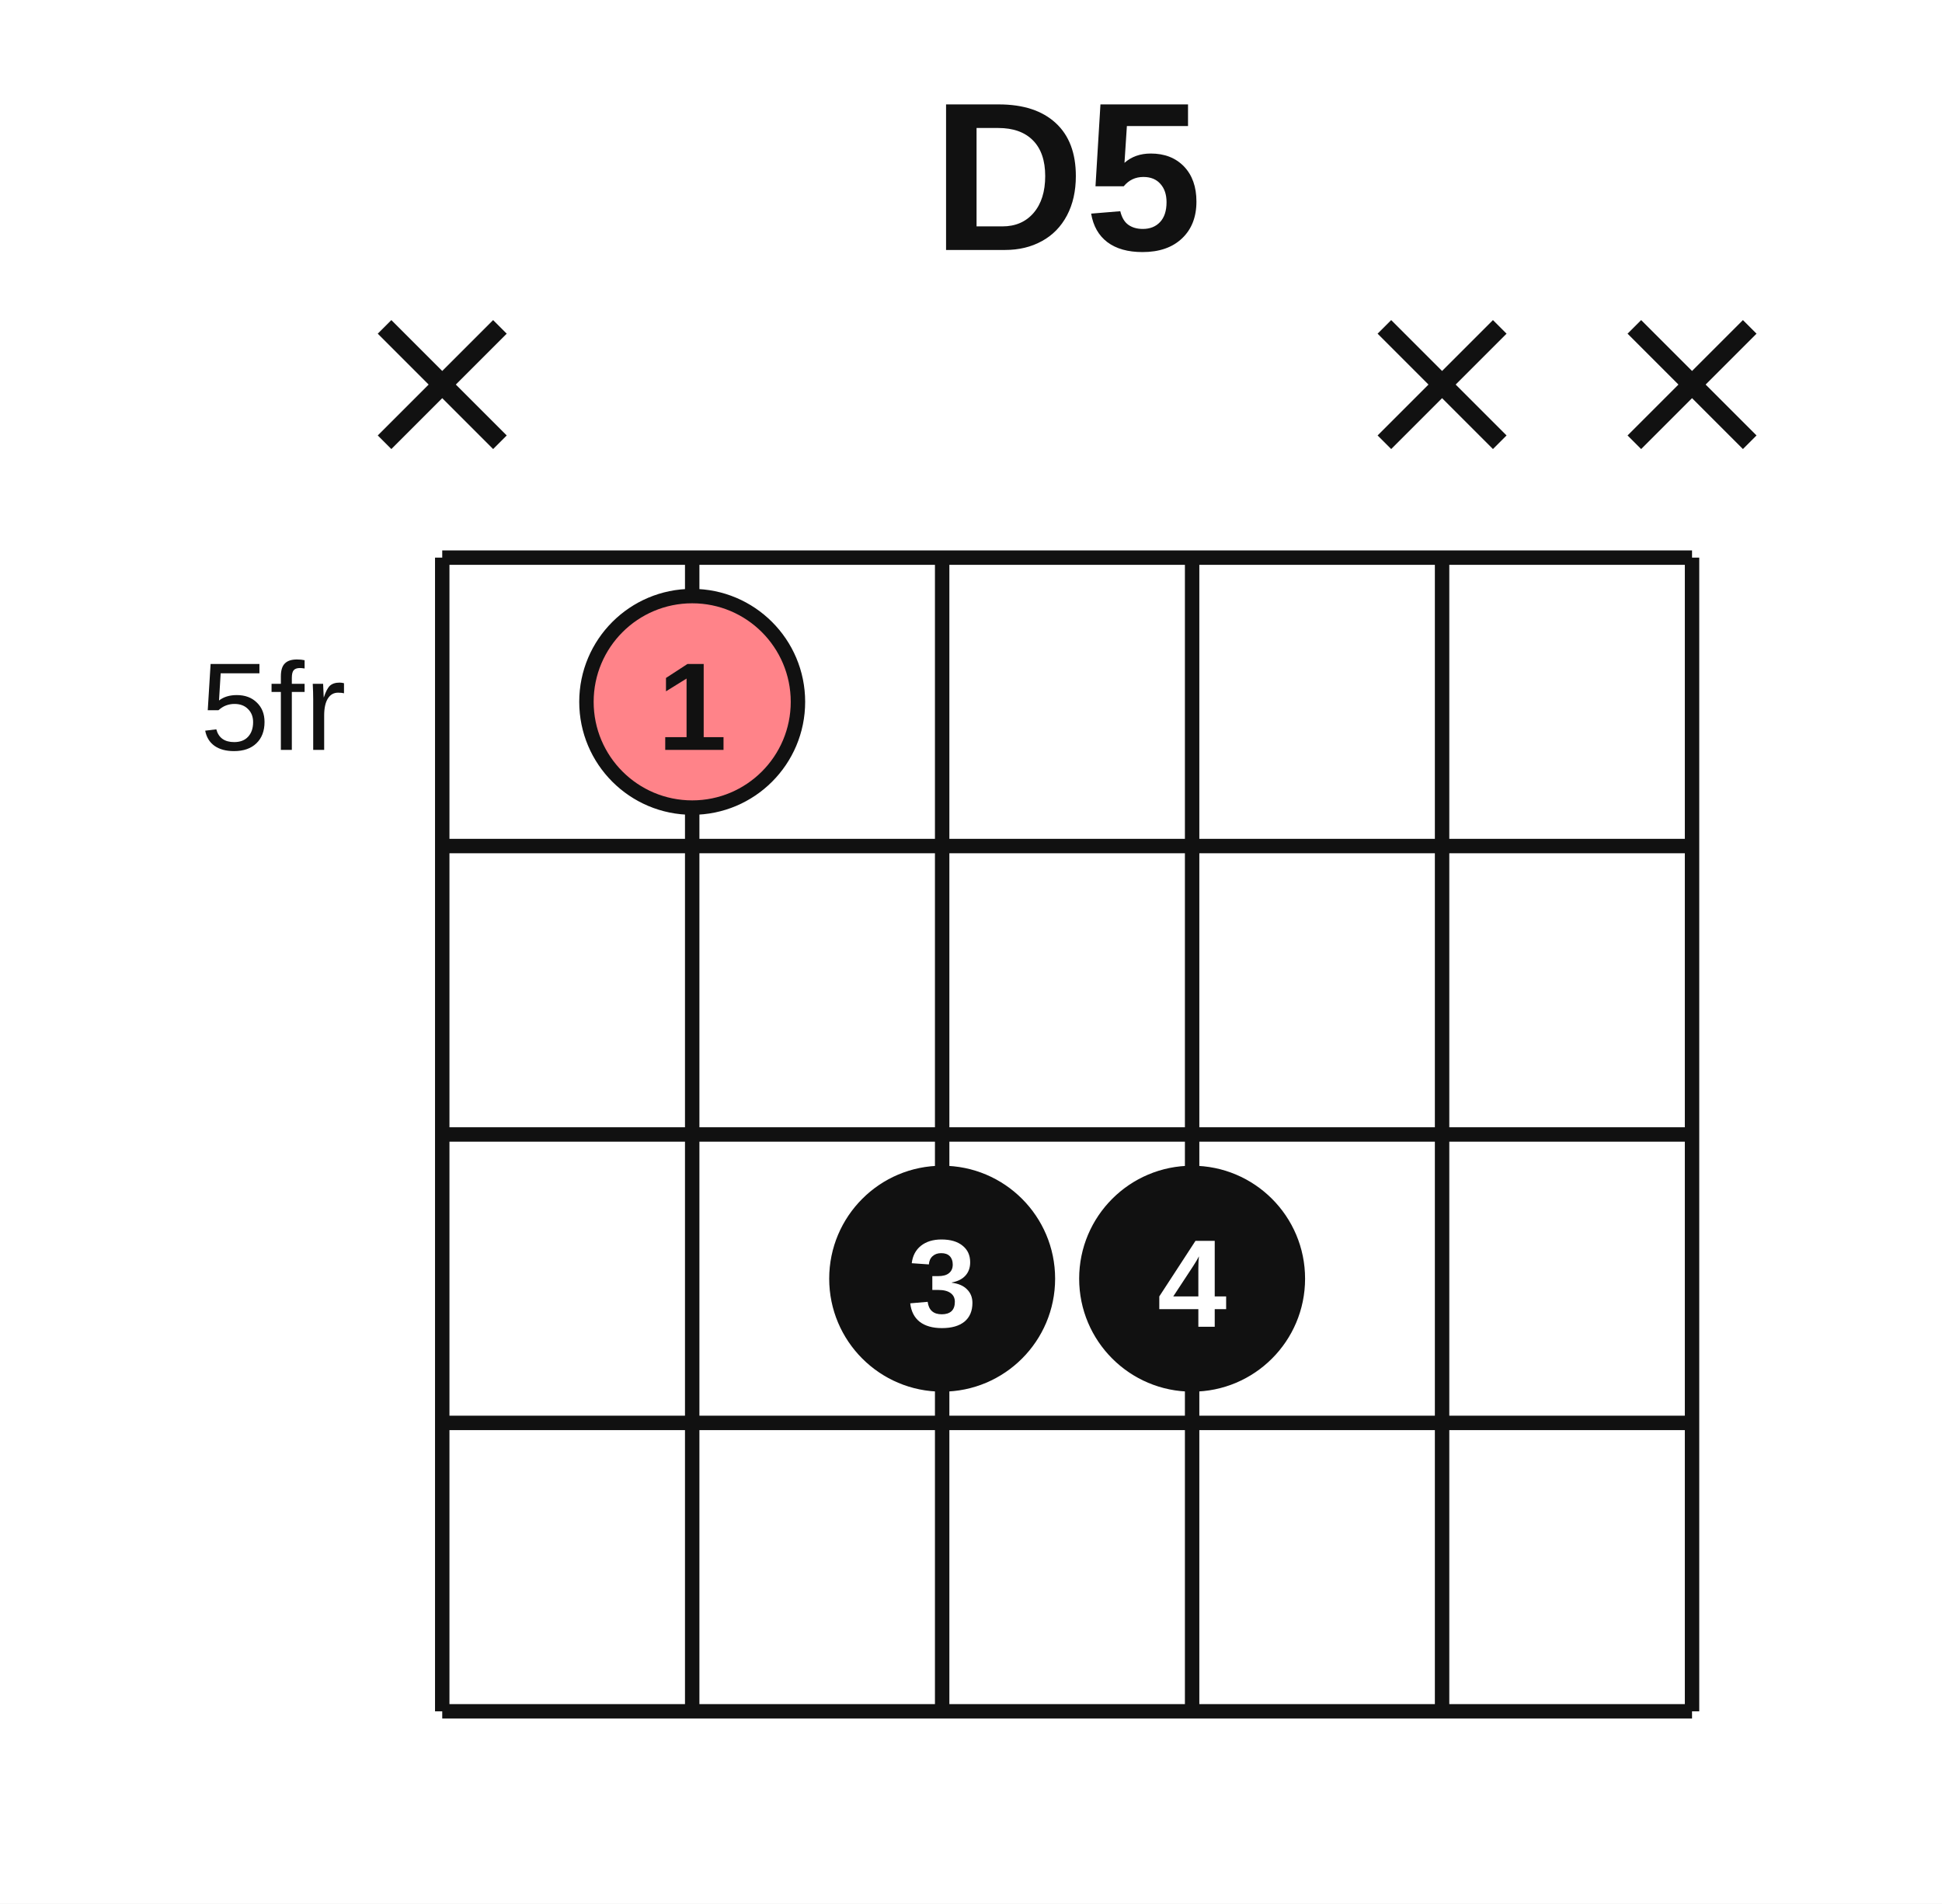
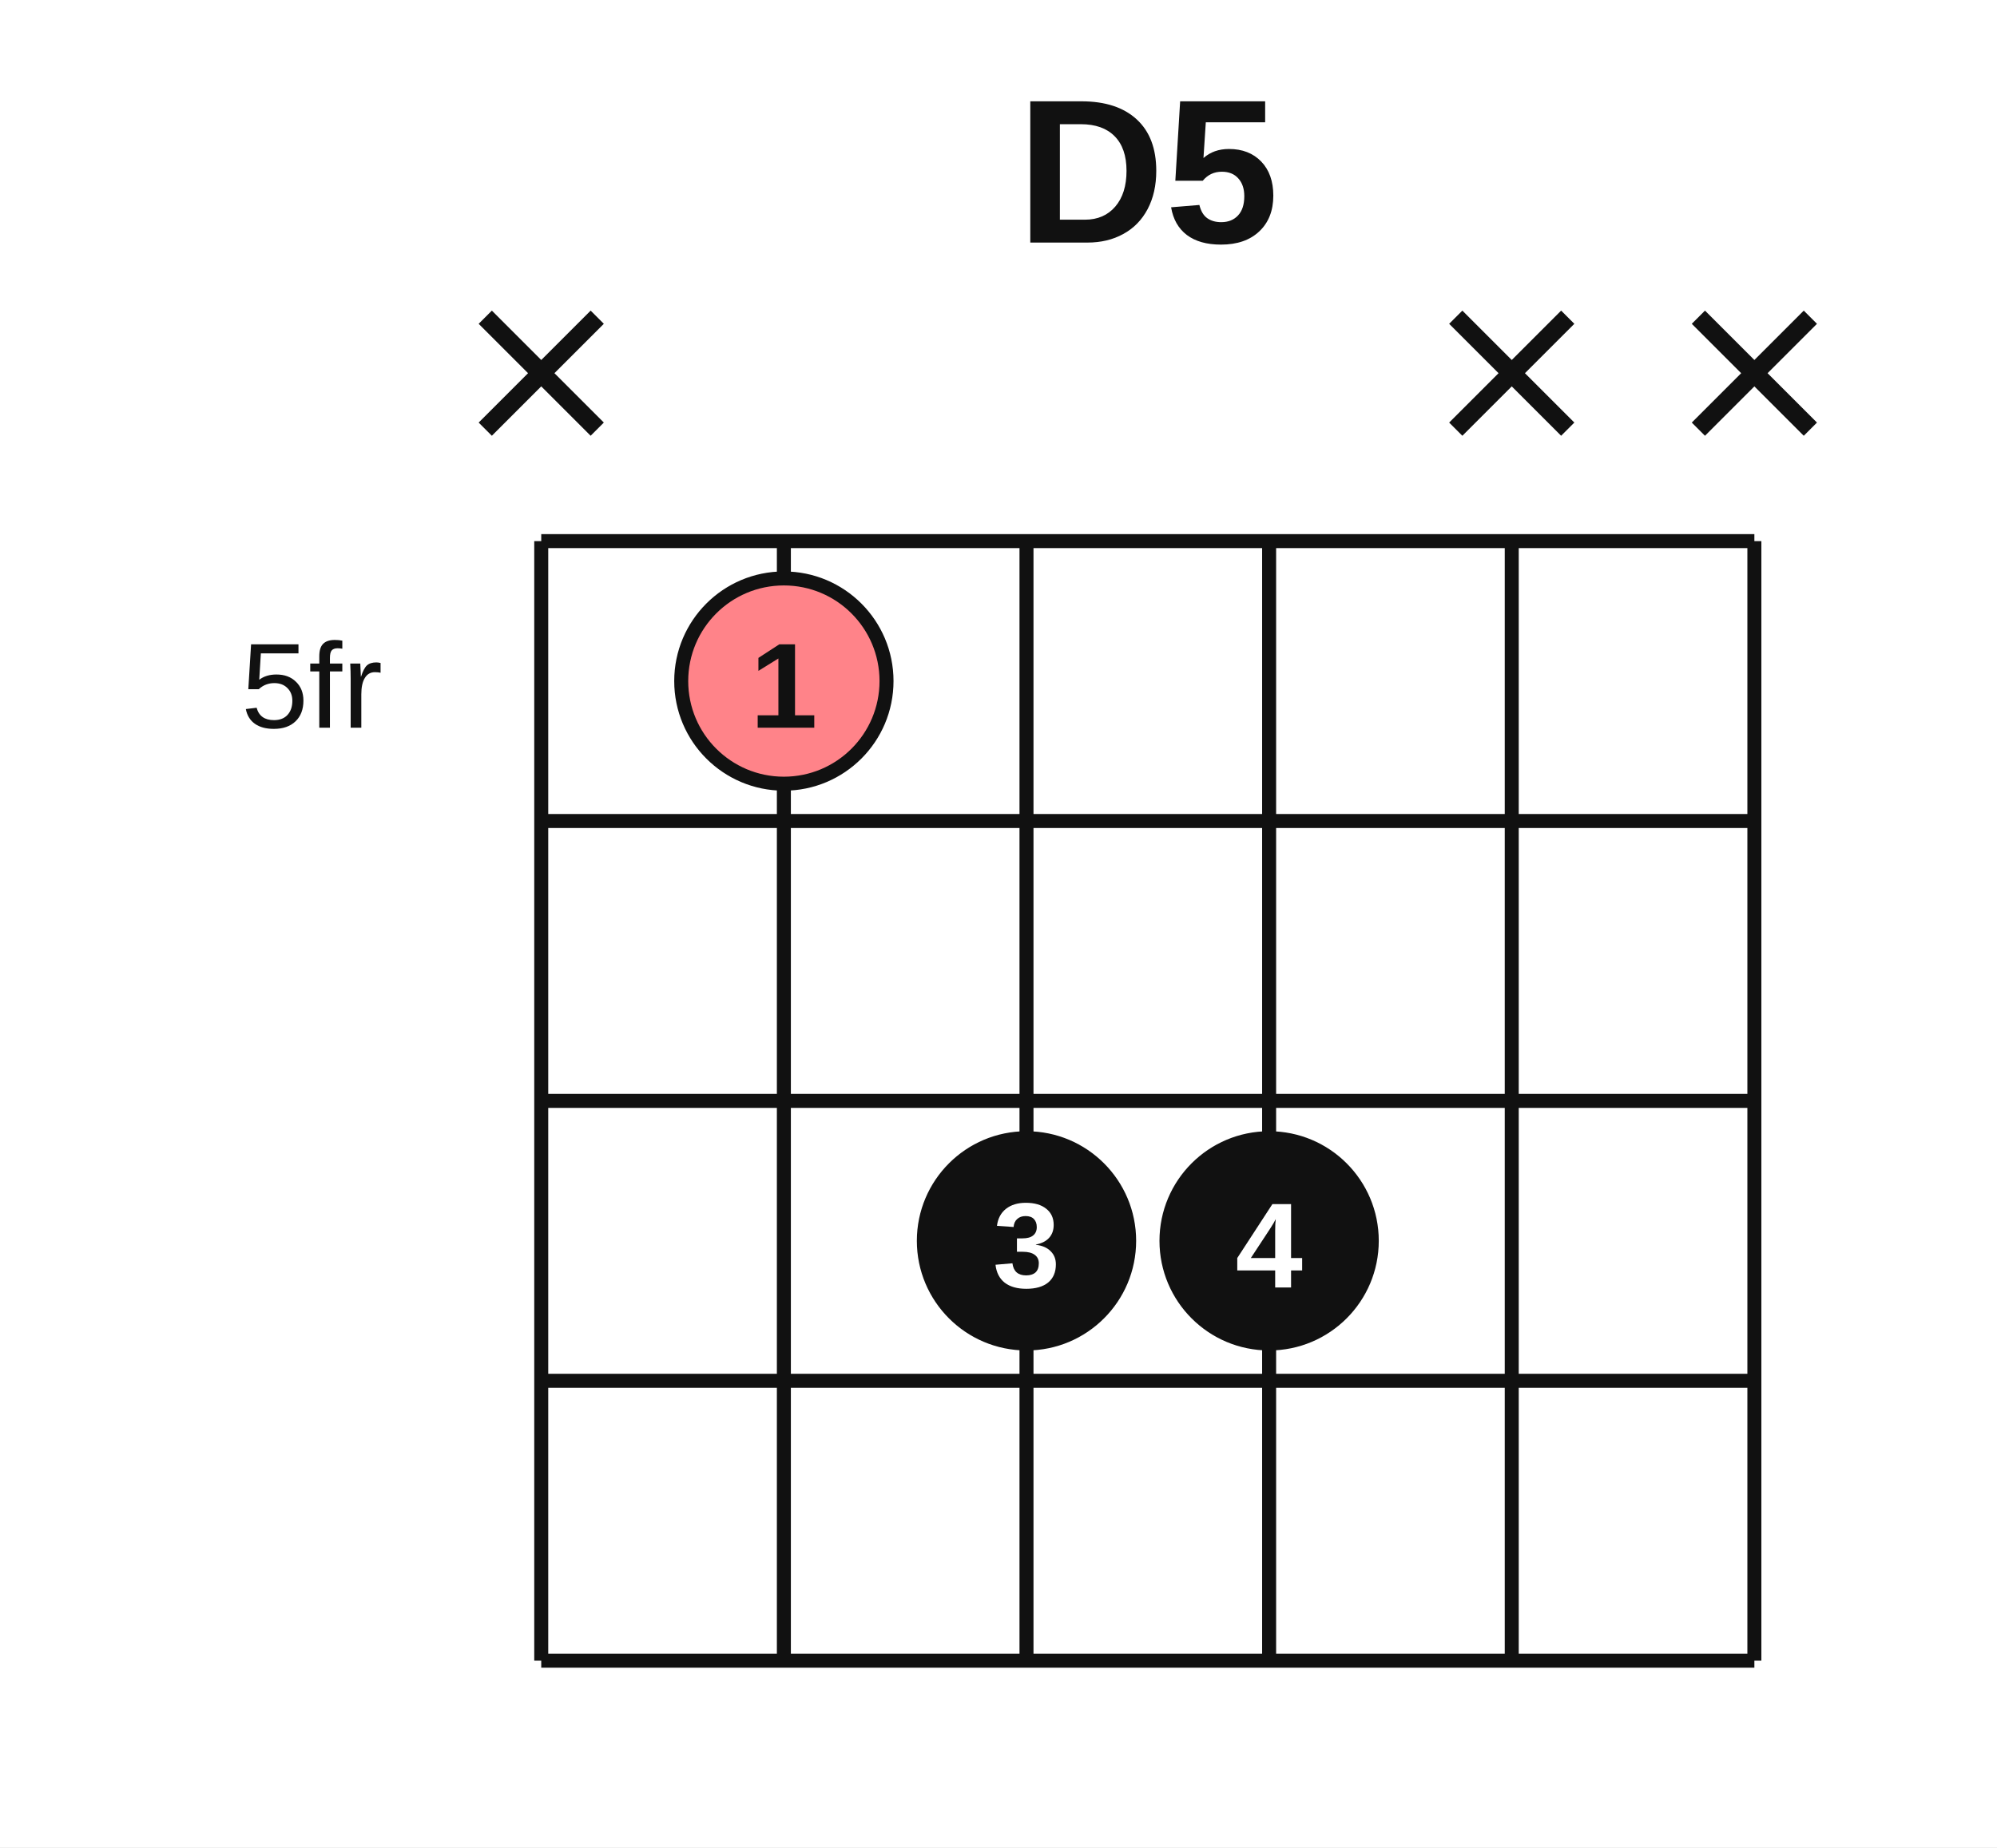
- <svg xmlns="http://www.w3.org/2000/svg" viewBox="0 0 202 198" width="202" height="198" role="img" aria-label="D5 chord diagram" font-family="Jost, Segoe UI, Arial, sans-serif">
-   <rect width="202" height="198" fill="#fff" />
-   <text x="111" y="26" font-size="22" fill="#111" text-anchor="middle" font-weight="bold">D5</text>
-   <line x1="46" y1="58" x2="176" y2="58" stroke="#111" stroke-width="1.5" />
-   <line x1="46" y1="88" x2="176" y2="88" stroke="#111" stroke-width="1.5" />
-   <line x1="46" y1="118" x2="176" y2="118" stroke="#111" stroke-width="1.5" />
-   <line x1="46" y1="148" x2="176" y2="148" stroke="#111" stroke-width="1.5" />
-   <line x1="46" y1="178" x2="176" y2="178" stroke="#111" stroke-width="1.5" />
-   <line x1="46" y1="58" x2="46" y2="178" stroke="#111" stroke-width="1.5" />
-   <line x1="72" y1="58" x2="72" y2="178" stroke="#111" stroke-width="1.5" />
-   <line x1="98" y1="58" x2="98" y2="178" stroke="#111" stroke-width="1.5" />
-   <line x1="124" y1="58" x2="124" y2="178" stroke="#111" stroke-width="1.5" />
-   <line x1="150" y1="58" x2="150" y2="178" stroke="#111" stroke-width="1.5" />
-   <line x1="176" y1="58" x2="176" y2="178" stroke="#111" stroke-width="1.5" />
-   <text x="36" y="78" font-size="13" fill="#111" text-anchor="end" font-weight="normal">5fr</text>
-   <path d="M40 34L52 46M52 34L40 46" stroke="#111" stroke-width="2" fill="none" />
-   <circle cx="72" cy="73.0" r="11" fill="#ff8389" stroke="#111" stroke-width="1.5" />
-   <text x="72" y="78" font-size="13" fill="#111" text-anchor="middle" font-weight="bold">1</text>
-   <circle cx="98" cy="133.0" r="11" fill="#111" stroke="#111" stroke-width="1.5" />
-   <text x="98" y="138" font-size="13" fill="#fff" text-anchor="middle" font-weight="bold">3</text>
-   <circle cx="124" cy="133.0" r="11" fill="#111" stroke="#111" stroke-width="1.5" />
-   <text x="124" y="138" font-size="13" fill="#fff" text-anchor="middle" font-weight="bold">4</text>
-   <path d="M144 34L156 46M156 34L144 46" stroke="#111" stroke-width="2" fill="none" />
-   <path d="M170 34L182 46M182 34L170 46" stroke="#111" stroke-width="2" fill="none" />
+ <svg xmlns="http://www.w3.org/2000/svg" viewBox="0 0 214 198" width="214" height="198" role="img" aria-label="D5 chord diagram" font-family="Jost, Segoe UI, Arial, sans-serif">
+   <rect width="214" height="198" fill="#fff" />
+   <text x="123" y="26" font-size="22" fill="#111" text-anchor="middle" font-weight="bold">D5</text>
+   <line x1="58" y1="58" x2="188" y2="58" stroke="#111" stroke-width="1.5" />
+   <line x1="58" y1="88" x2="188" y2="88" stroke="#111" stroke-width="1.5" />
+   <line x1="58" y1="118" x2="188" y2="118" stroke="#111" stroke-width="1.5" />
+   <line x1="58" y1="148" x2="188" y2="148" stroke="#111" stroke-width="1.5" />
+   <line x1="58" y1="178" x2="188" y2="178" stroke="#111" stroke-width="1.5" />
+   <line x1="58" y1="58" x2="58" y2="178" stroke="#111" stroke-width="1.5" />
+   <line x1="84" y1="58" x2="84" y2="178" stroke="#111" stroke-width="1.5" />
+   <line x1="110" y1="58" x2="110" y2="178" stroke="#111" stroke-width="1.5" />
+   <line x1="136" y1="58" x2="136" y2="178" stroke="#111" stroke-width="1.5" />
+   <line x1="162" y1="58" x2="162" y2="178" stroke="#111" stroke-width="1.5" />
+   <line x1="188" y1="58" x2="188" y2="178" stroke="#111" stroke-width="1.5" />
+   <text x="41" y="78" font-size="13" fill="#111" text-anchor="end" font-weight="normal">5fr</text>
+   <path d="M52 34L64 46M64 34L52 46" stroke="#111" stroke-width="2" fill="none" />
+   <circle cx="84" cy="73.0" r="11" fill="#ff8389" stroke="#111" stroke-width="1.5" />
+   <text x="84" y="78" font-size="13" fill="#111" text-anchor="middle" font-weight="bold">1</text>
+   <circle cx="110" cy="133.0" r="11" fill="#111" stroke="#111" stroke-width="1.5" />
+   <text x="110" y="138" font-size="13" fill="#fff" text-anchor="middle" font-weight="bold">3</text>
+   <circle cx="136" cy="133.0" r="11" fill="#111" stroke="#111" stroke-width="1.5" />
+   <text x="136" y="138" font-size="13" fill="#fff" text-anchor="middle" font-weight="bold">4</text>
+   <path d="M156 34L168 46M168 34L156 46" stroke="#111" stroke-width="2" fill="none" />
+   <path d="M182 34L194 46M194 34L182 46" stroke="#111" stroke-width="2" fill="none" />
</svg>
